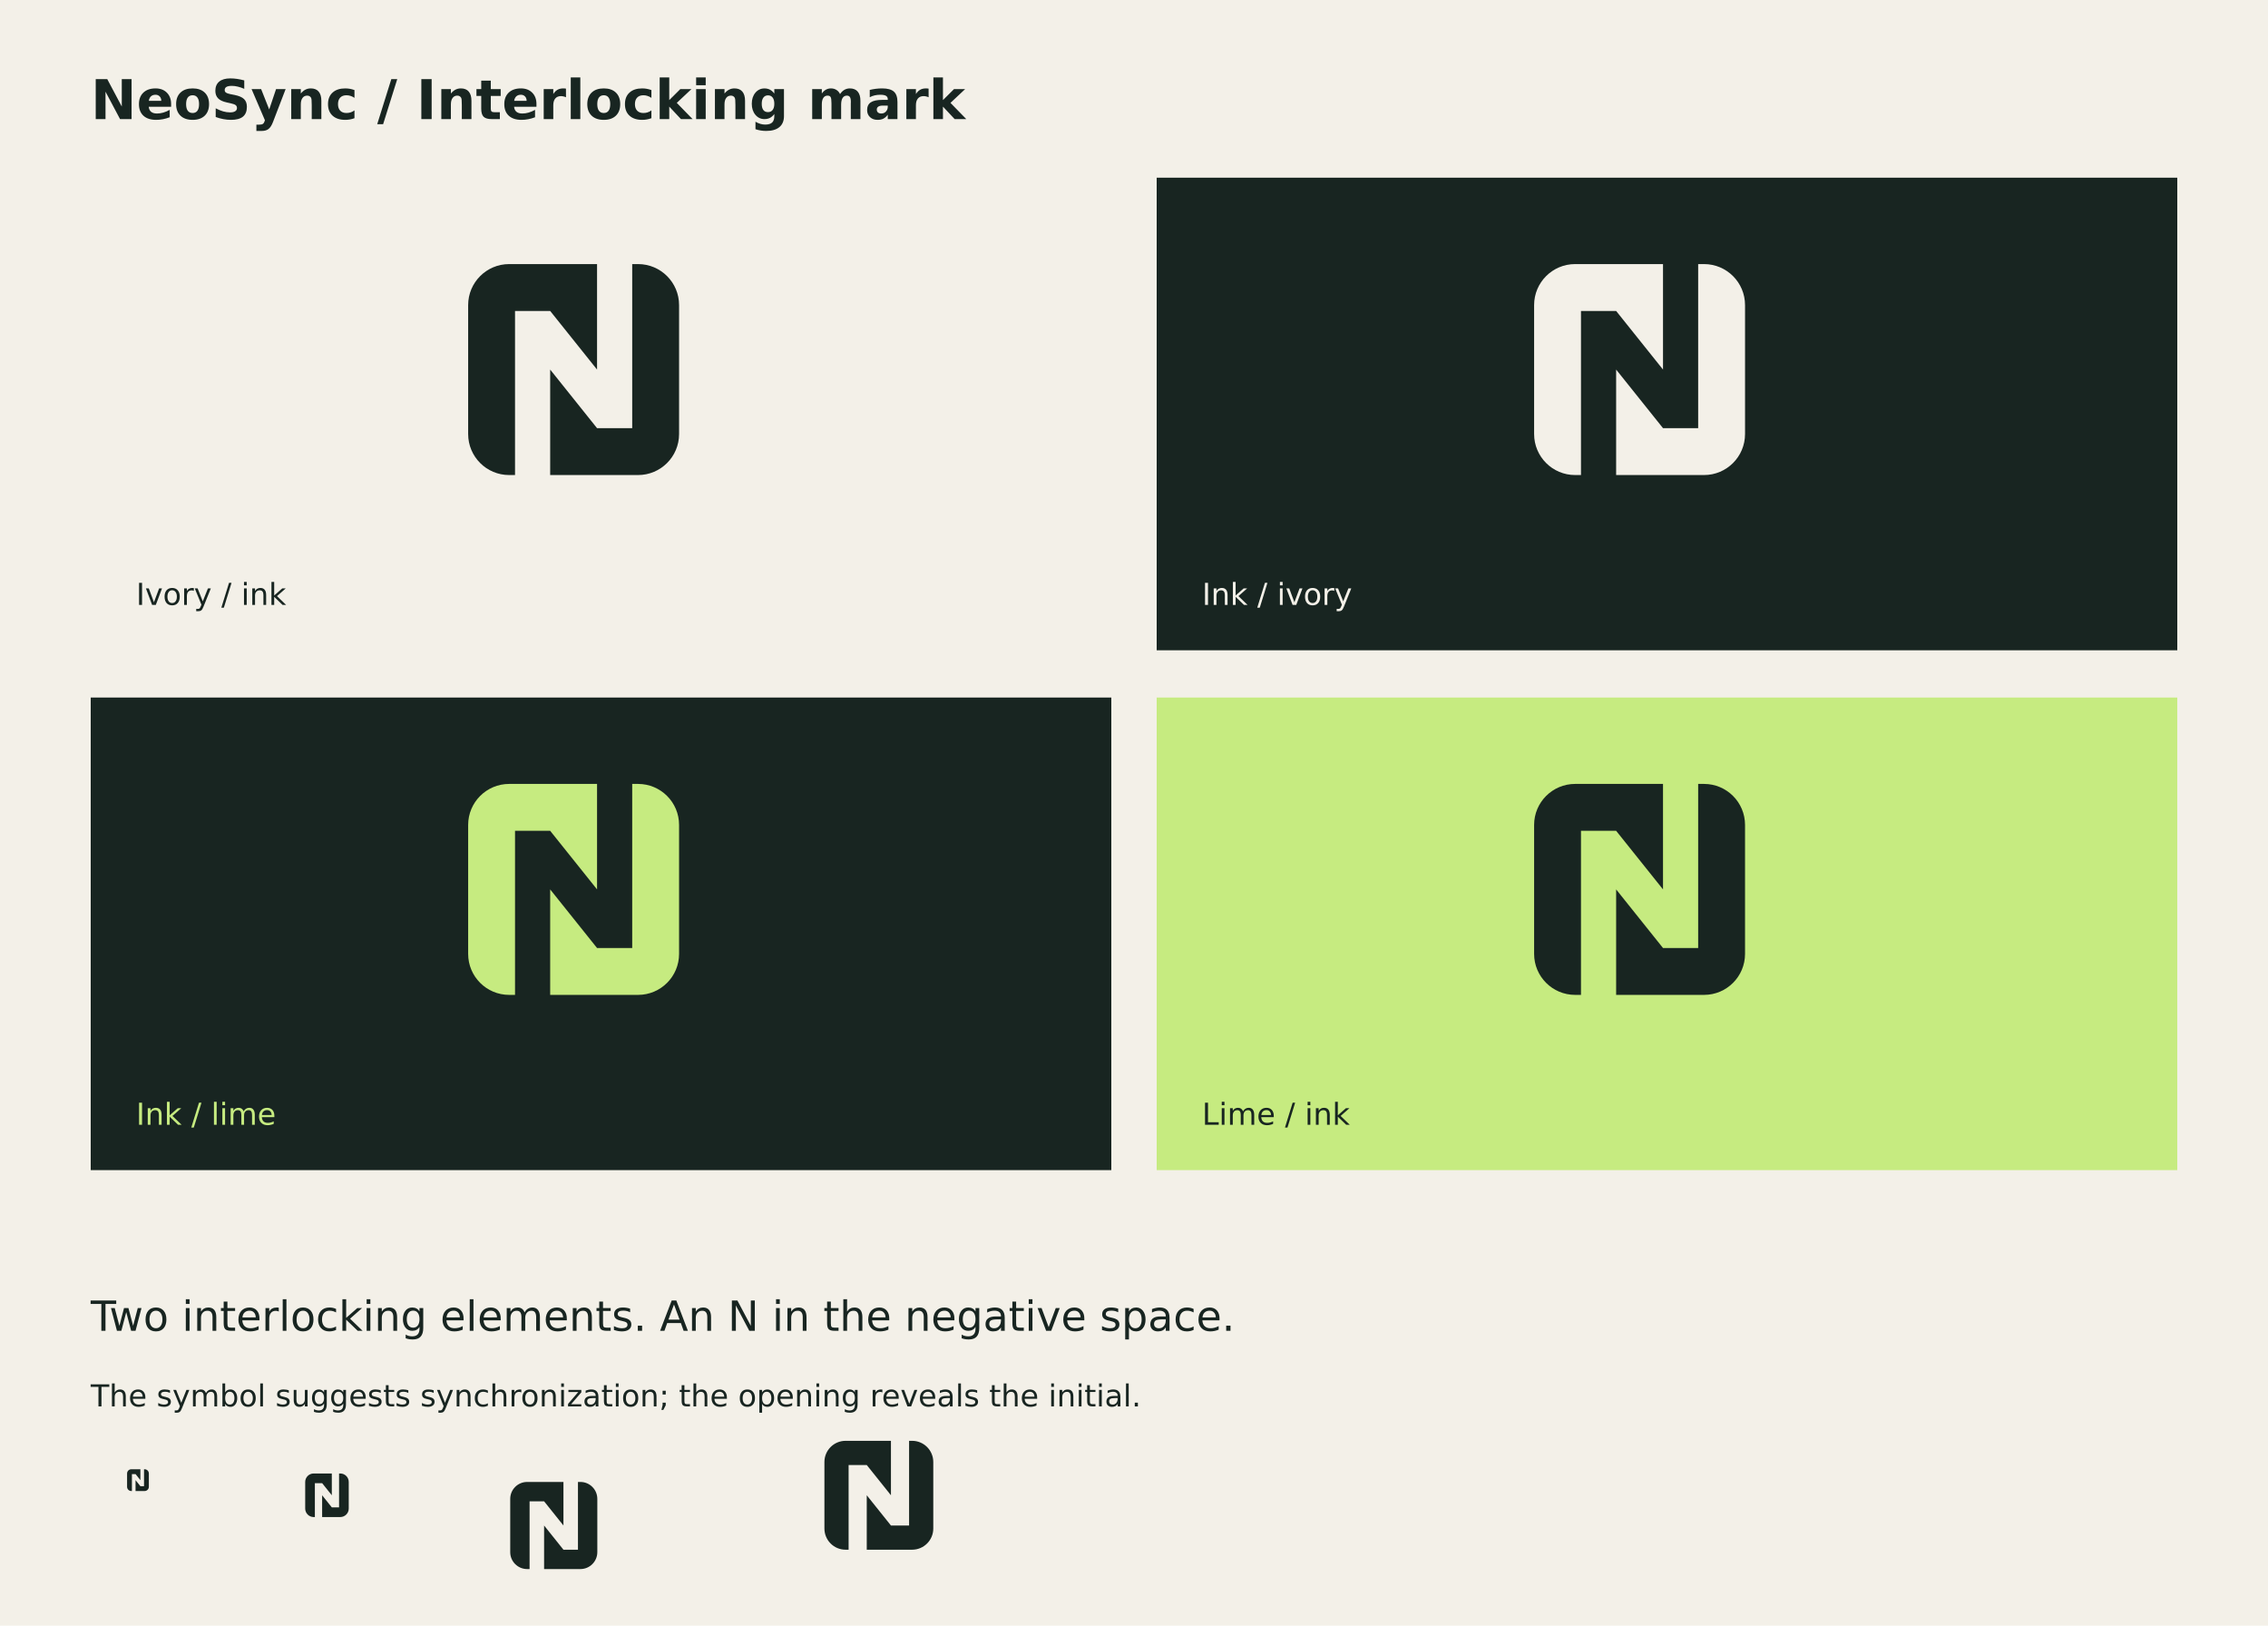
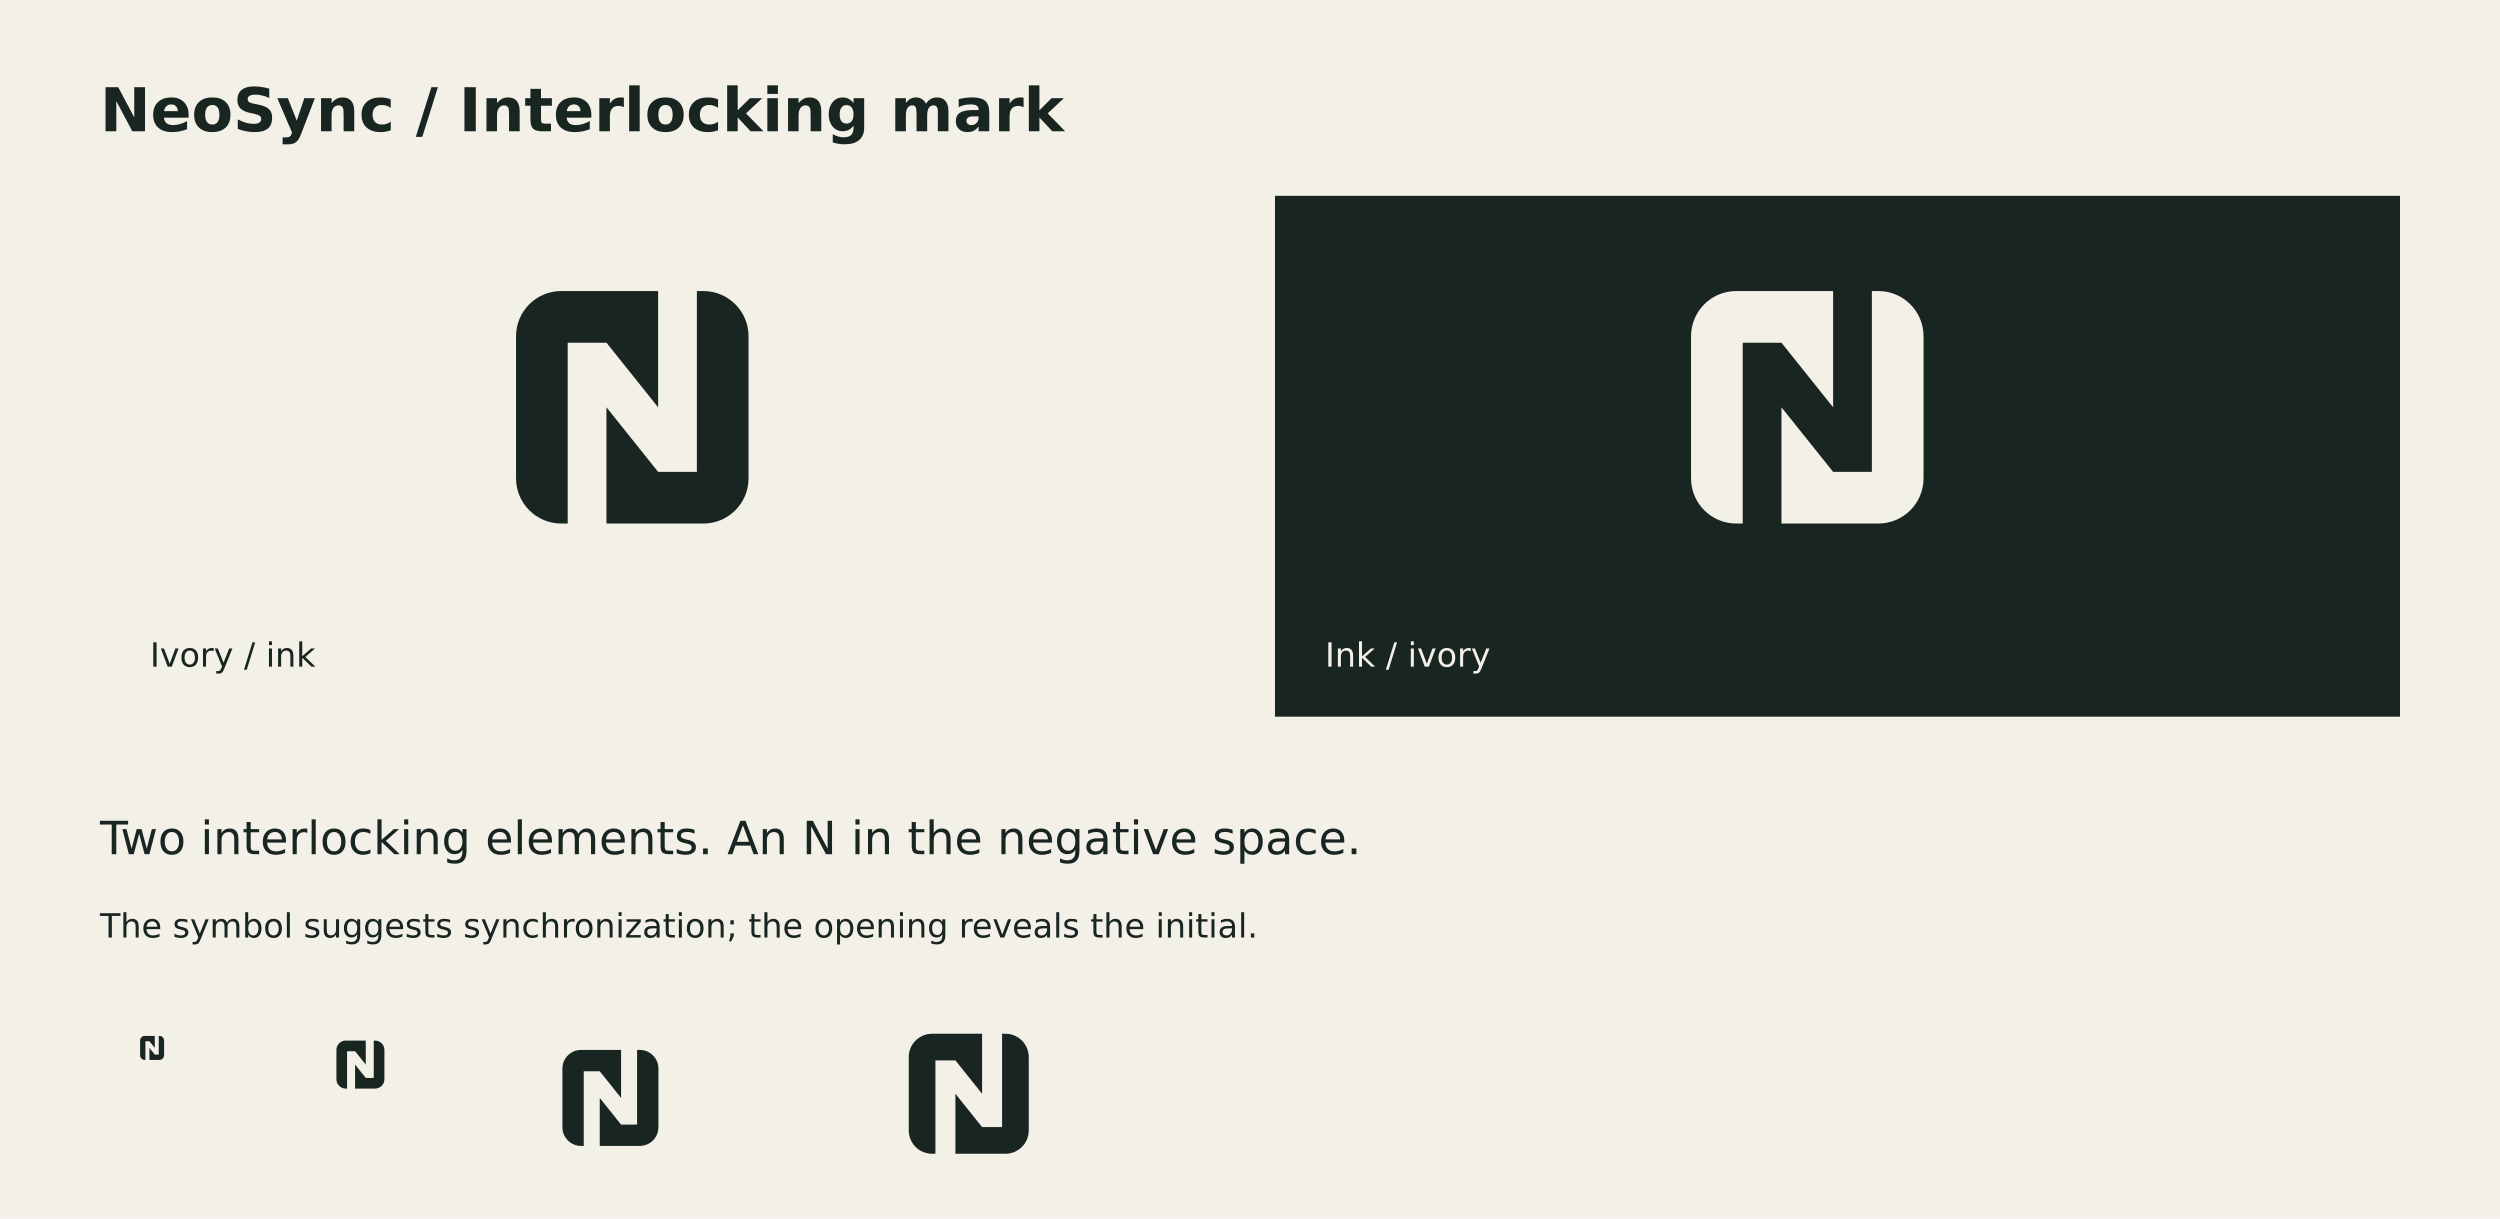
- <svg xmlns="http://www.w3.org/2000/svg" width="1200" height="860" viewBox="0 0 1200 860">
-   <rect width="1200" height="860" fill="#f3f0e8" />
+ <svg xmlns="http://www.w3.org/2000/svg" width="1200" height="585" viewBox="0 0 1200 585">
+   <rect width="1200" height="585" fill="#f3f0e8" />
  <text x="48" y="63" font-family="DejaVu Sans" font-size="29" font-weight="bold" fill="#182521">NeoSync / Interlocking mark</text>
  <rect x="48" y="94" width="540" height="250" fill="#f3f0e8" />
  <g transform="translate(226 118) scale(1.55)" fill="#182521">
    <path d="M28 14H58V50L42 30H30V86H28A14 14 0 0 1 14 72V28A14 14 0 0 1 28 14Z" />
    <path d="M28 14H58V50L42 30H30V86H28A14 14 0 0 1 14 72V28A14 14 0 0 1 28 14Z" transform="rotate(180 50 50)" />
  </g>
  <text x="72" y="320" font-family="DejaVu Sans" font-size="16" fill="#182521">Ivory / ink</text>
  <rect x="612" y="94" width="540" height="250" fill="#182521" />
  <g transform="translate(790 118) scale(1.55)" fill="#f3f0e8">
    <path d="M28 14H58V50L42 30H30V86H28A14 14 0 0 1 14 72V28A14 14 0 0 1 28 14Z" />
    <path d="M28 14H58V50L42 30H30V86H28A14 14 0 0 1 14 72V28A14 14 0 0 1 28 14Z" transform="rotate(180 50 50)" />
  </g>
  <text x="636" y="320" font-family="DejaVu Sans" font-size="16" fill="#f3f0e8">Ink / ivory</text>
-   <rect x="48" y="369" width="540" height="250" fill="#182521" />
-   <g transform="translate(226 393) scale(1.55)" fill="#c6eb80">
+   <g font-family="DejaVu Sans" fill="#182521">
+     <text x="48" y="410" font-size="22">Two interlocking elements. An N in the negative space.</text>
+     <text x="48" y="450" font-size="16">The symbol suggests synchronization; the opening reveals the initial.</text>
+   </g>
+   <g transform="translate(65 495) scale(0.16)" fill="#182521">
    <path d="M28 14H58V50L42 30H30V86H28A14 14 0 0 1 14 72V28A14 14 0 0 1 28 14Z" />
    <path d="M28 14H58V50L42 30H30V86H28A14 14 0 0 1 14 72V28A14 14 0 0 1 28 14Z" transform="rotate(180 50 50)" />
  </g>
-   <text x="72" y="595" font-family="DejaVu Sans" font-size="16" fill="#c6eb80">Ink / lime</text>
-   <rect x="612" y="369" width="540" height="250" fill="#c6eb80" />
-   <g transform="translate(790 393) scale(1.55)" fill="#182521">
+   <g transform="translate(157 495) scale(0.32)" fill="#182521">
    <path d="M28 14H58V50L42 30H30V86H28A14 14 0 0 1 14 72V28A14 14 0 0 1 28 14Z" />
    <path d="M28 14H58V50L42 30H30V86H28A14 14 0 0 1 14 72V28A14 14 0 0 1 28 14Z" transform="rotate(180 50 50)" />
  </g>
-   <text x="636" y="595" font-family="DejaVu Sans" font-size="16" fill="#182521">Lime / ink</text>
-   <g font-family="DejaVu Sans" fill="#182521">
-     <text x="48" y="704" font-size="22">Two interlocking elements. An N in the negative space.</text>
-     <text x="48" y="744" font-size="16">The symbol suggests synchronization; the opening reveals the initial.</text>
-   </g>
-   <g transform="translate(65 775) scale(0.16)" fill="#182521">
+   <g transform="translate(261 495) scale(0.64)" fill="#182521">
    <path d="M28 14H58V50L42 30H30V86H28A14 14 0 0 1 14 72V28A14 14 0 0 1 28 14Z" />
    <path d="M28 14H58V50L42 30H30V86H28A14 14 0 0 1 14 72V28A14 14 0 0 1 28 14Z" transform="rotate(180 50 50)" />
  </g>
-   <g transform="translate(157 775) scale(0.32)" fill="#182521">
-     <path d="M28 14H58V50L42 30H30V86H28A14 14 0 0 1 14 72V28A14 14 0 0 1 28 14Z" />
-     <path d="M28 14H58V50L42 30H30V86H28A14 14 0 0 1 14 72V28A14 14 0 0 1 28 14Z" transform="rotate(180 50 50)" />
-   </g>
-   <g transform="translate(261 775) scale(0.64)" fill="#182521">
-     <path d="M28 14H58V50L42 30H30V86H28A14 14 0 0 1 14 72V28A14 14 0 0 1 28 14Z" />
-     <path d="M28 14H58V50L42 30H30V86H28A14 14 0 0 1 14 72V28A14 14 0 0 1 28 14Z" transform="rotate(180 50 50)" />
-   </g>
-   <g transform="translate(425 751) scale(.8)" fill="#182521">
+   <g transform="translate(425 485) scale(.8)" fill="#182521">
    <path d="M28 14H58V50L42 30H30V86H28A14 14 0 0 1 14 72V28A14 14 0 0 1 28 14Z" />
    <path d="M28 14H58V50L42 30H30V86H28A14 14 0 0 1 14 72V28A14 14 0 0 1 28 14Z" transform="rotate(180 50 50)" />
  </g>
</svg>
